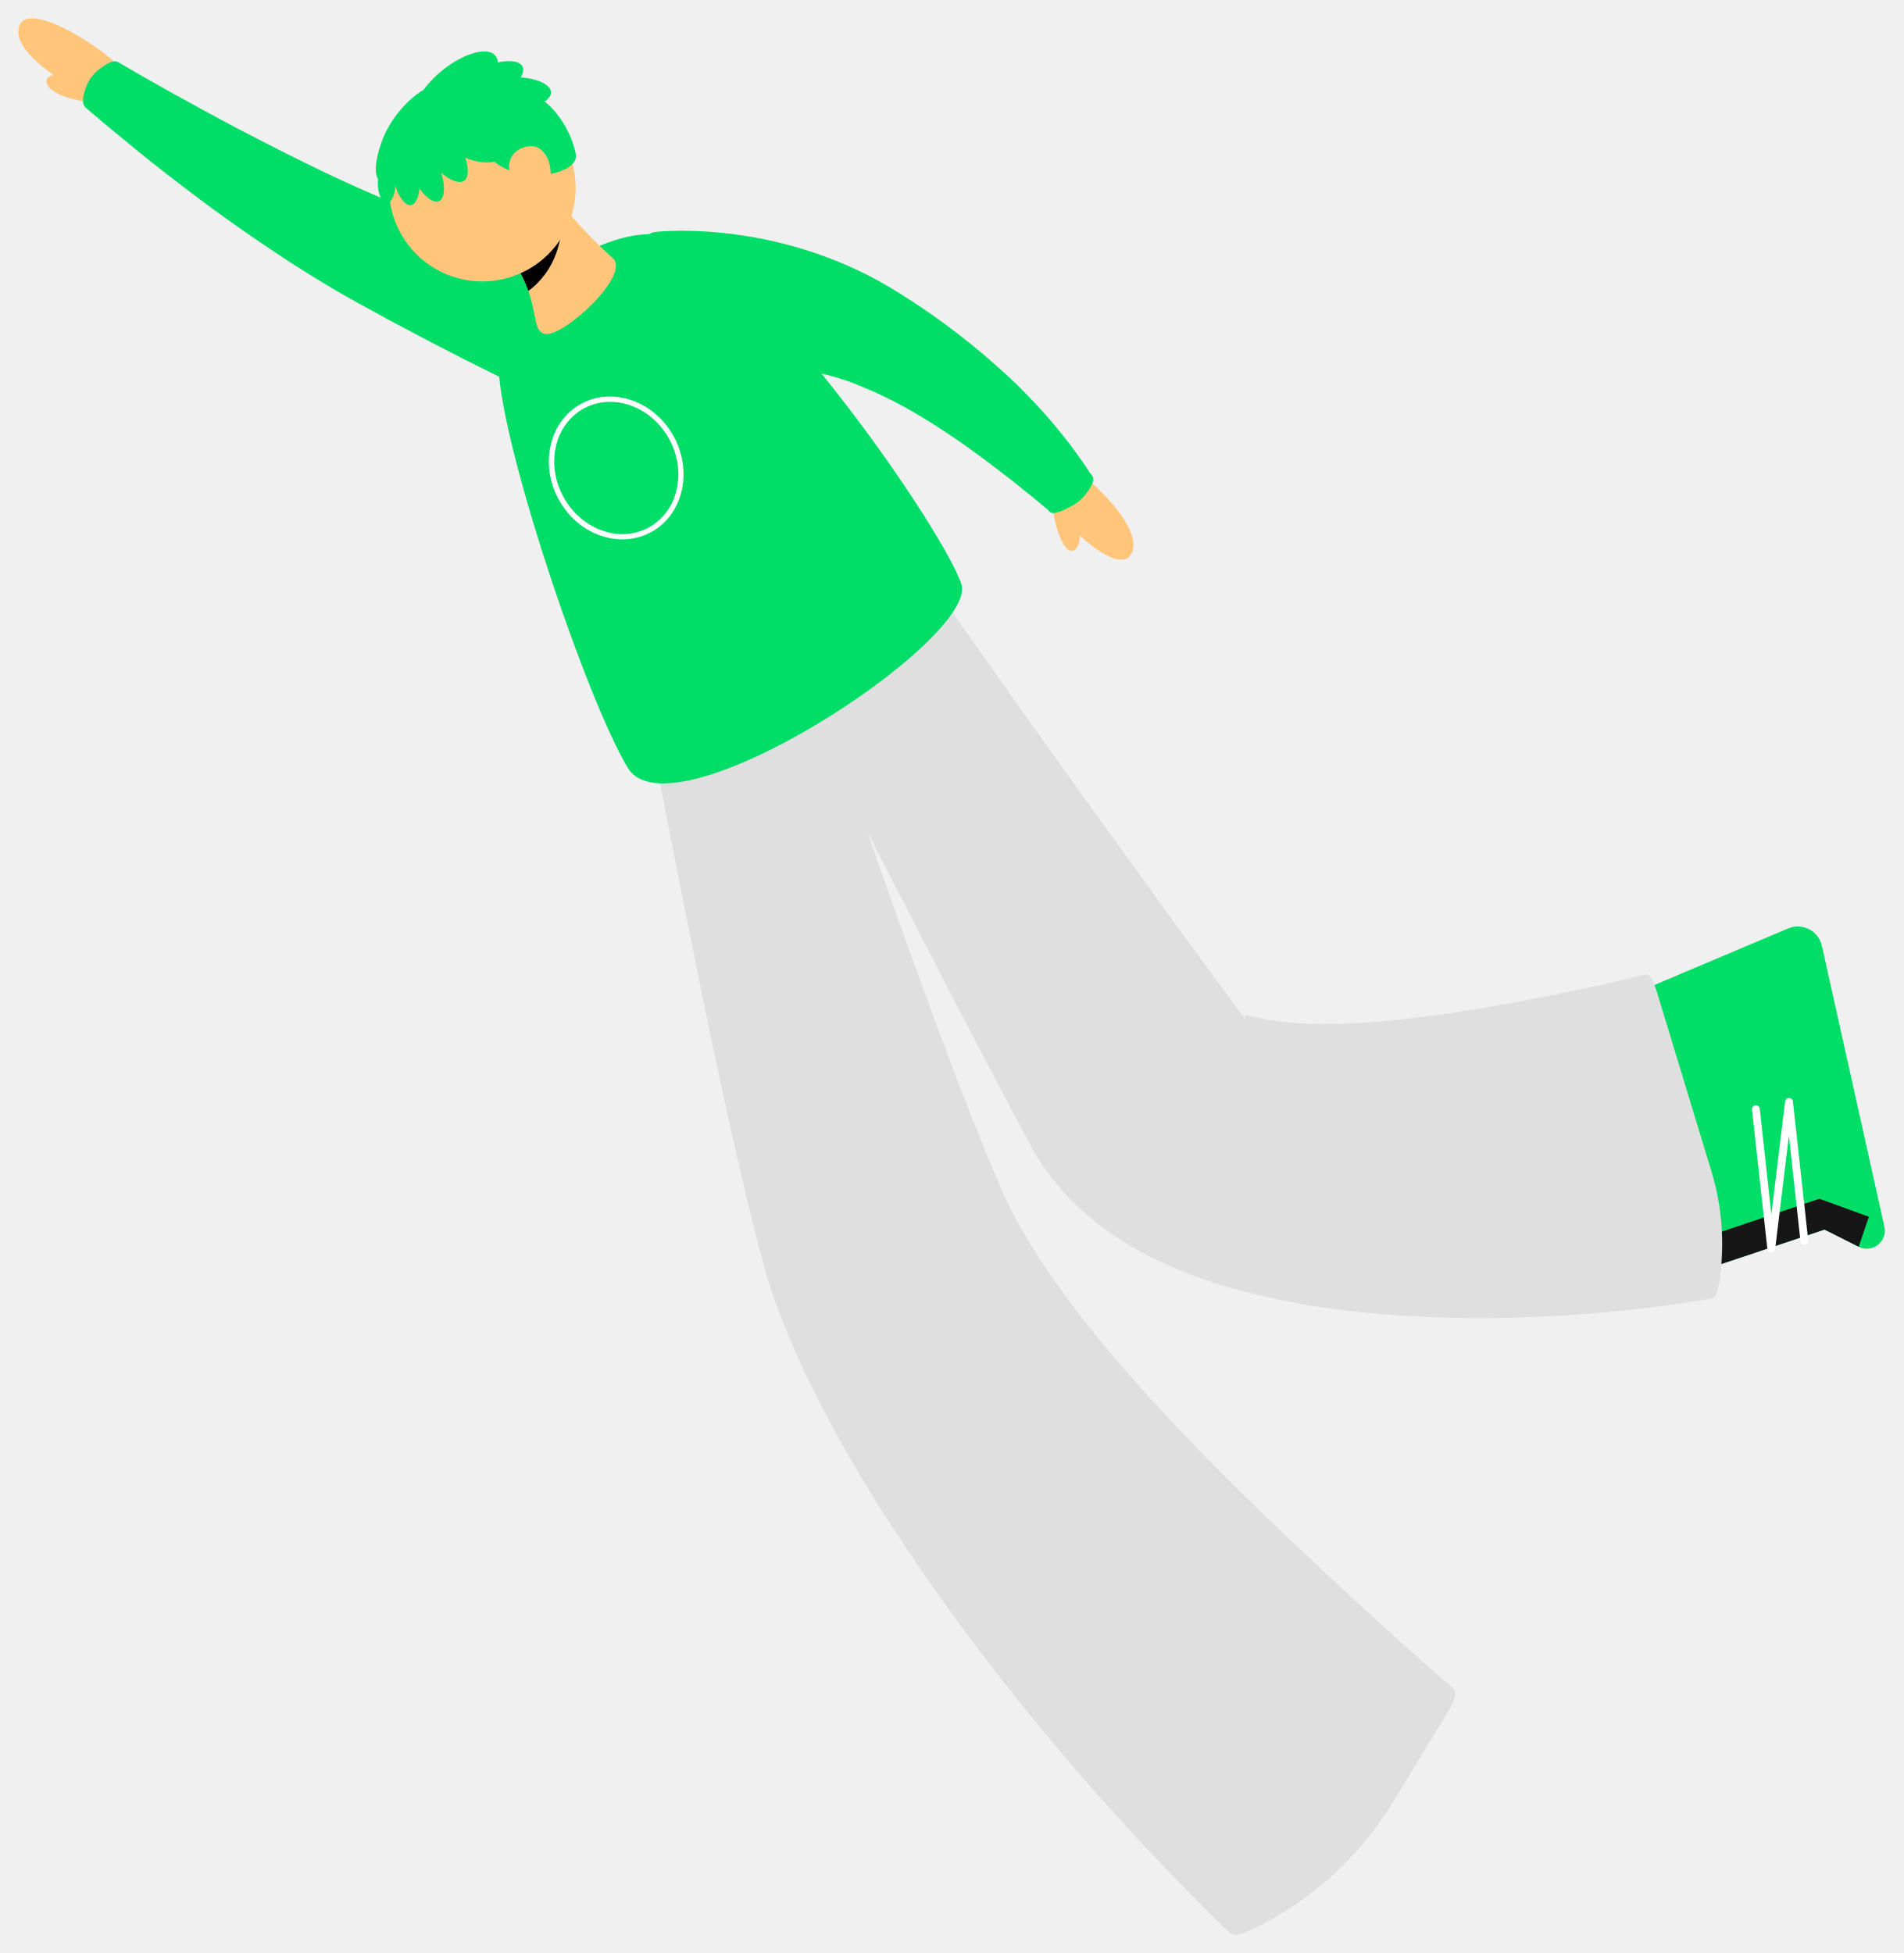
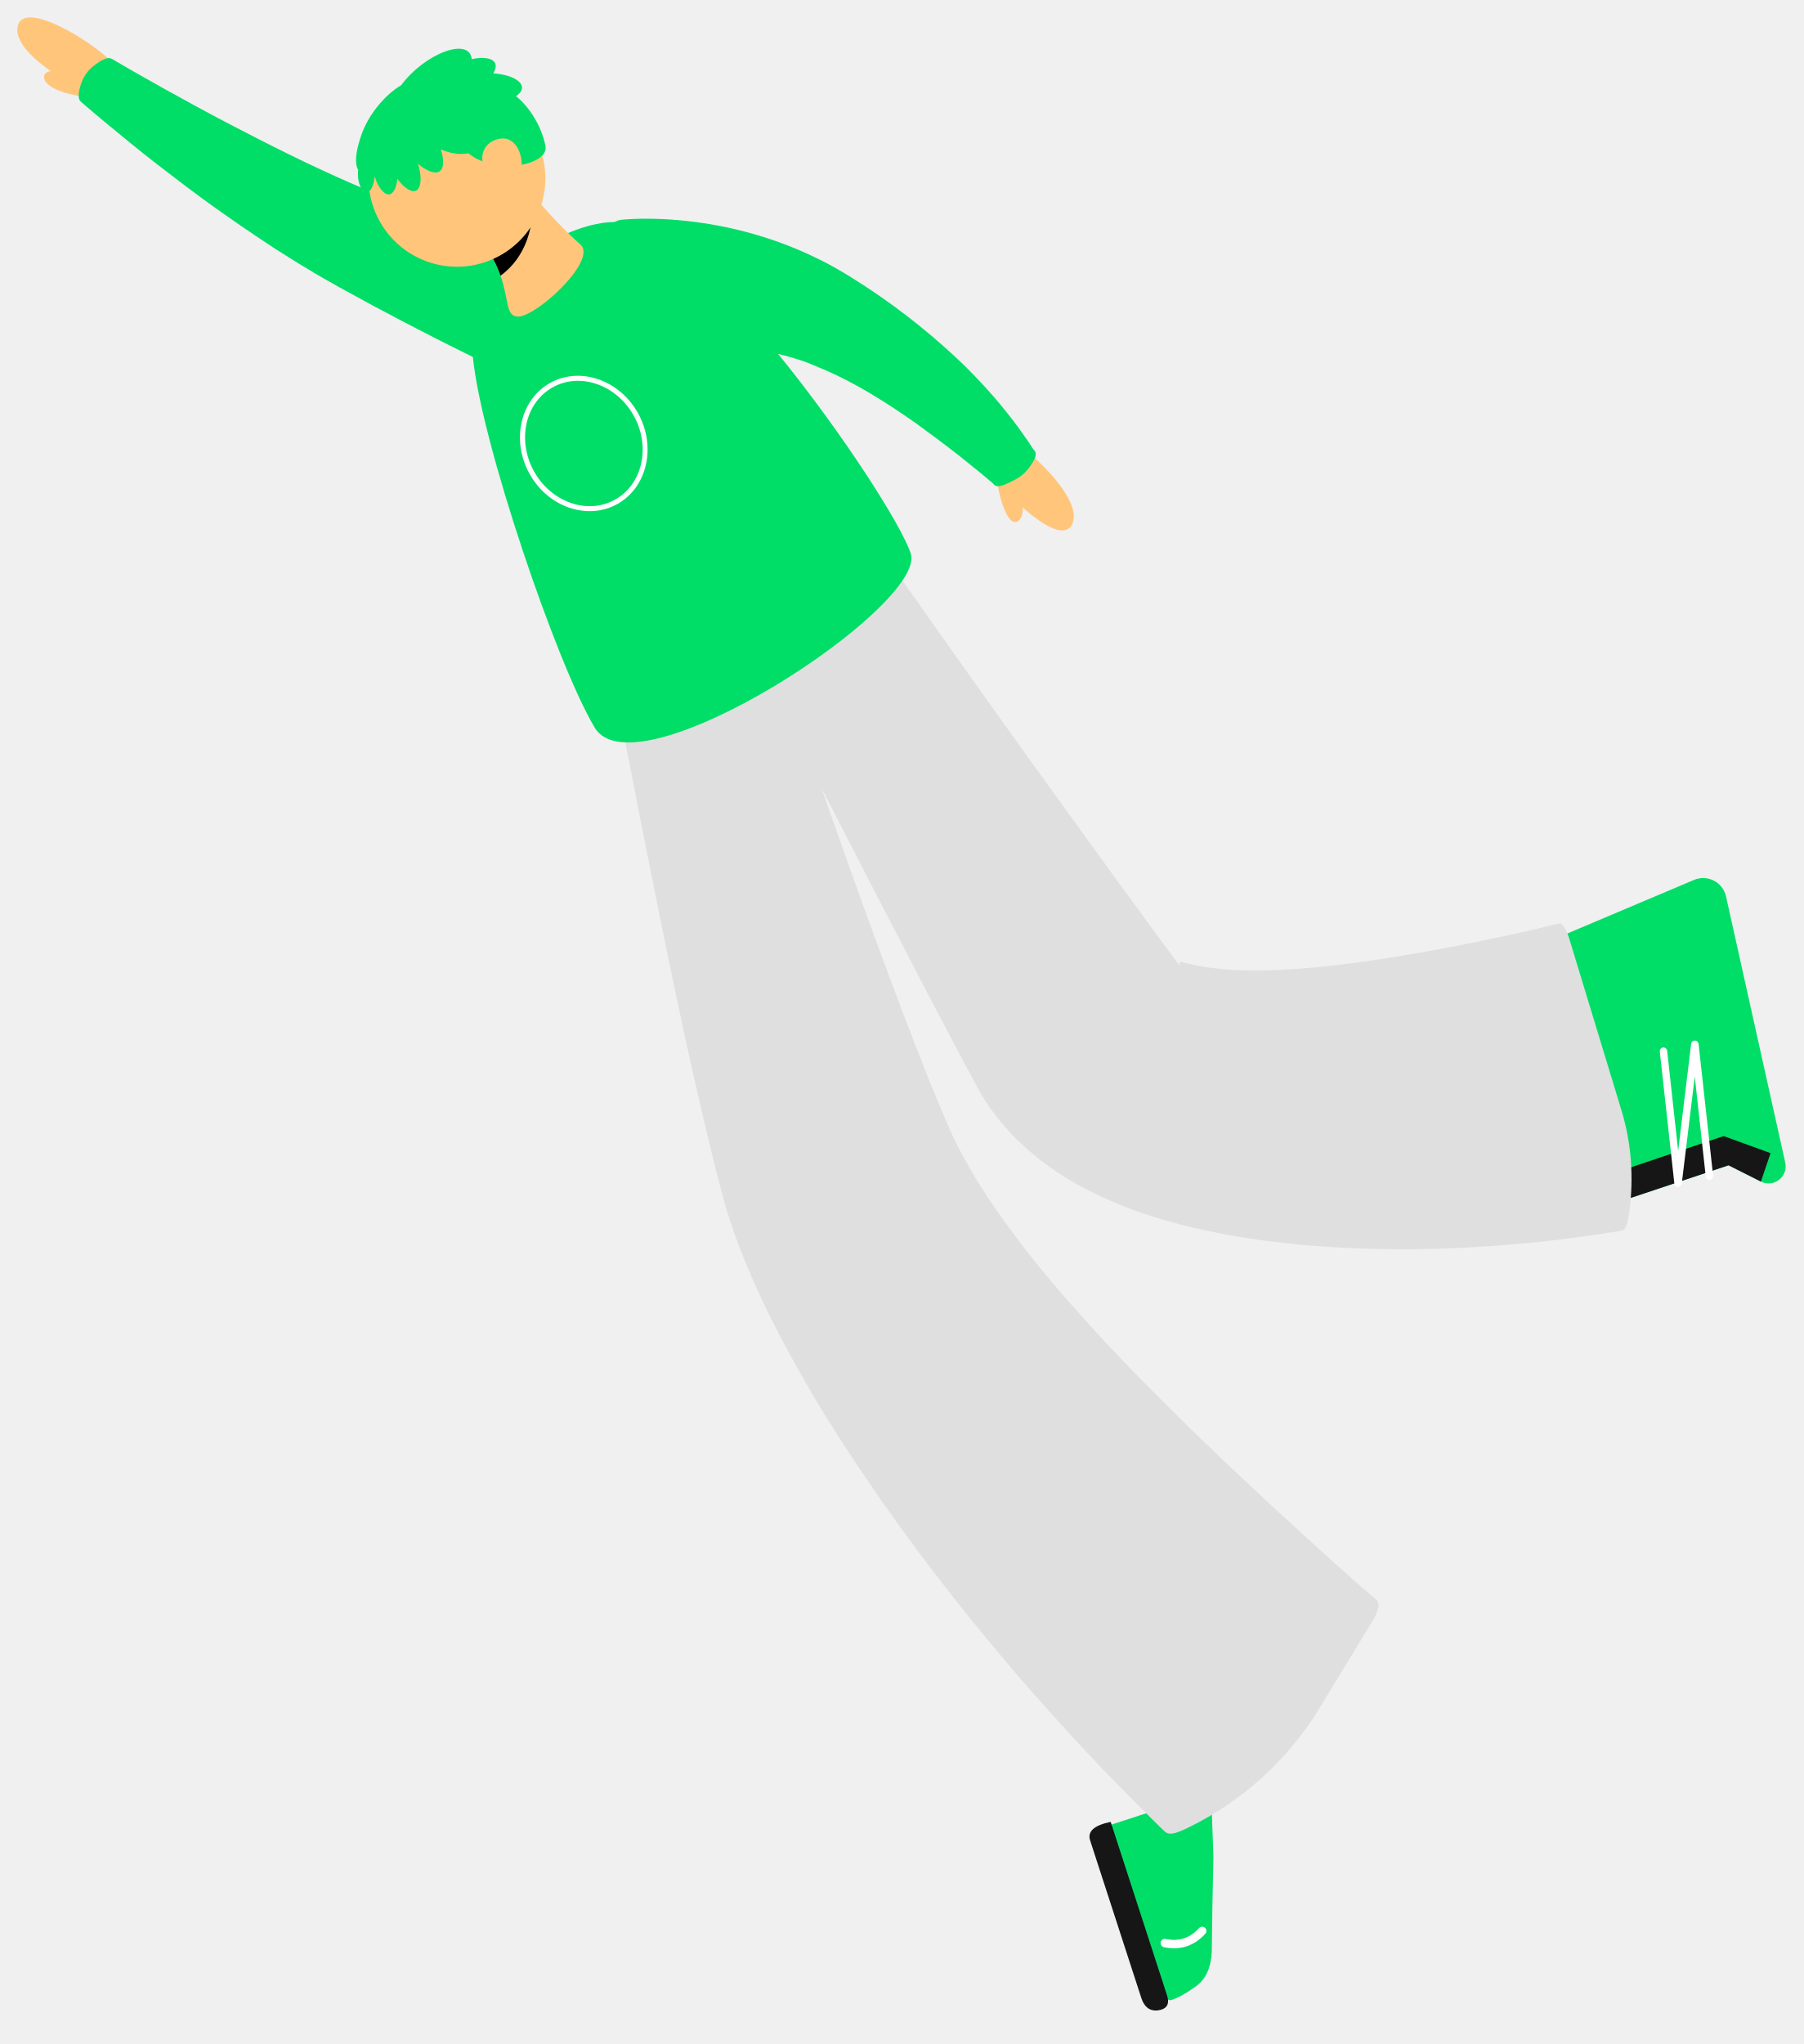
- <svg xmlns="http://www.w3.org/2000/svg" width="623.0" height="639.3" viewBox="78.9 5.5 623.0 639.3" fill="none">
+ <svg xmlns="http://www.w3.org/2000/svg" width="623.0" height="706.0" viewBox="78.9 5.5 623.0 706.0" fill="none">
+   <g transform="translate(462,636) rotate(72) scale(0.97)">
+     <path d="M0 0 L0 -32 Q0 -38 8 -36 L22 -32 Q42 -25 54 -21 Q62 -18 64 -12 Q66 -6 66 -2 Q66 0 62 0 Z" fill="#00DE68" />
+     <path d="M-1 -1 L64 -1 Q69 -1 68 4 Q67 8 62 8 L3 8 Q-2 8 -1 -1 Z" fill="#161616" />
+     <path d="M46 -20 Q50 -13 46 -6" stroke="white" stroke-width="3" stroke-linecap="round" fill="none" />
+   </g>
  <path d="M420.483 167.539C425.656 175.788 444.959 194.912 449.228 186.727C453.497 178.541 435.832 162.118 429.843 158.667C423.854 155.215 420.483 167.539 420.483 167.539Z" fill="#FFC67B" />
  <path d="M423.393 170.675C423.511 175.33 426.785 187.864 430.537 185.539C434.29 183.214 431.038 172.194 429.392 169.315C427.779 166.441 423.393 170.675 423.393 170.675Z" fill="#FFC67B" />
  <path d="M117.351 26.7C110.505 19.784 87.441 5.408 85.061 14.365C82.685 23.288 103.558 35.372 110.173 37.441C116.789 39.51 117.346 26.735 117.346 26.735L117.351 26.7Z" fill="#FFC67B" />
  <path d="M110.597 32.938C106.444 30.847 93.828 27.784 94.119 32.218C94.382 36.614 105.666 38.952 108.979 38.881C112.292 38.81 110.632 32.943 110.632 32.943L110.597 32.938Z" fill="#FFC67B" />
  <path d="M609.235 332.646L664.185 309.412C668.831 307.465 674.12 310.181 675.216 315.121L695.68 407.068C696.751 411.935 691.707 415.86 687.261 413.621L676.077 407.994L623.333 425.582L609.201 332.641L609.235 332.646Z" fill="#00DE68" />
  <path d="M623.333 425.582L676.077 407.994L687.261 413.621L690.6 403.8L674.4 397.9L627.2 413.8Z" fill="#161616" />
  <path d="M617.889 324.512C617.058 324.424 616.329 324.843 615.502 324.966L610.654 326.145C607.377 326.925 604.035 327.659 600.694 328.394C593.992 329.755 587.27 331.254 580.584 332.512C567.171 335.058 553.839 337.299 540.894 338.824C528.057 340.331 515.435 341.096 504.806 340.506C499.577 340.223 494.828 339.555 491.494 338.815C488.081 338.134 486.449 337.295 486.44 338.066C486.425 338.17 486.409 338.273 486.428 338.381C486.408 338.519 486.422 338.661 486.47 338.809C486.465 338.843 486.509 339.025 486.44 339.015L485.62 337.91L483.945 335.695L477.331 326.74L464.092 308.654L437.672 272.105C420.102 247.686 402.631 223.071 385.342 198.413L385.307 198.408C377.344 186.936 361.955 182.9 349.215 189.444C339.674 194.32 334.115 203.86 333.828 213.865C328.05 210.41 321.063 208.953 313.938 210.322C298.573 213.246 288.503 228.09 291.428 243.454C298.173 278.811 305.027 313.903 312.475 349.259C316.218 366.922 320.1 384.606 324.5 402.577C325.593 407.06 326.715 411.583 327.965 416.194C328.602 418.537 329.126 420.687 329.851 423.148L332.518 431.237C336.303 441.74 340.584 451.508 345.191 460.727C354.412 479.131 364.633 495.997 375.365 512.026C386.092 528.088 397.348 543.421 409.04 558.187C414.861 565.618 420.856 572.83 426.894 579.977C432.928 587.159 439.135 594.121 445.421 601.024C451.667 607.957 458.037 614.767 464.605 621.431L474.507 631.435L479.564 636.434L480.855 637.68C481.286 638.095 481.711 638.544 482.389 638.715C483.733 639.125 485.712 638.574 489.349 636.794C507.641 627.875 523.594 613.867 534.971 595.176L553.034 565.496C555.027 562.243 555.367 560.185 555.073 559.088C554.948 558.507 554.537 558.2 554.13 557.859L552.98 556.845L548.277 552.776L538.839 544.387L520.046 527.271C507.63 515.736 495.263 504.102 483.35 492.255C471.402 480.403 459.829 468.396 449.034 456.117C438.164 443.863 428.261 431.259 419.895 418.708C415.798 412.445 412.187 406.219 409.205 400.262L407.148 395.882L404.719 390.218C403.068 386.425 401.481 382.431 399.854 378.466C393.467 362.519 387.265 346.038 381.21 329.507C374.903 312.308 368.754 294.991 362.689 277.581L378.448 308.301L399.412 348.715L410.083 368.95L415.502 379.097L416.88 381.655L417.571 382.917L419.131 385.431C420.209 387.172 421.375 388.785 422.581 390.369C423.782 391.987 425.038 393.473 426.299 394.924C431.41 400.74 437.039 405.438 442.549 409.276C448.094 413.118 453.559 416.071 458.845 418.575C469.486 423.594 479.405 426.609 488.992 429.012C508.084 433.667 525.726 435.542 542.979 436.481C560.174 437.341 576.902 437.079 593.375 435.935C601.616 435.329 609.828 434.683 617.998 433.61C622.081 433.09 626.163 432.571 630.295 431.953L636.513 431.012C637.566 430.781 638.653 430.802 639.668 430.355C640.723 429.633 641.292 427.926 641.885 423.446C643.313 412.381 642.588 400.434 639.107 389.063L621.173 330.092C619.95 326.012 618.669 324.698 617.875 324.369L617.889 324.512Z" fill="#DFDFDF" />
  <path d="M435.187 159.564C434.241 158.124 433.261 156.679 432.235 155.297C430.269 152.442 428.174 149.743 426.005 147.068C421.707 141.688 417.01 136.636 412.109 131.765C402.146 122.174 391.293 113.365 379.399 105.42C373.54 101.566 367.053 97.444 360.183 94.248C353.328 90.95 346.17 88.273 338.783 86.196C331.396 84.118 323.849 82.649 316.101 81.817C312.23 81.385 308.334 81.124 304.338 81.059C302.342 81.009 300.337 81.028 298.252 81.106L295.066 81.267C294.496 81.323 293.965 81.349 293.355 81.435C293.07 81.463 292.774 81.559 292.444 81.651C292.297 81.7 292.149 81.748 291.957 81.86L291.208 82.171C283.146 82.276 273.326 85.951 264.572 91.681C258.123 89.672 251.675 87.663 245.241 85.551C237.572 83.01 229.917 80.365 222.347 77.628C218.578 76.262 214.742 74.886 211.205 73.378C207.585 71.964 203.951 70.407 200.351 68.855C185.858 62.563 171.439 55.298 157.09 47.798C149.918 44.031 142.801 40.131 135.688 36.197L125.053 30.195L119.779 27.131C118.902 26.649 118.079 26.036 117.118 25.647C116.067 25.386 114.532 25.791 111.803 27.846L111.487 28.081C109.395 29.633 107.767 31.851 106.883 34.495C105.8 37.777 105.914 39.375 106.548 40.312C107.277 41.088 108.134 41.706 108.907 42.418L113.684 46.463L123.361 54.431C129.812 59.742 136.476 64.805 143.14 69.867C149.838 74.934 156.675 79.776 163.631 84.53C167.109 86.907 170.665 89.225 174.183 91.573C177.789 93.794 181.341 96.146 185.06 98.313C192.308 102.759 200.161 106.909 207.44 110.902C214.861 114.882 222.298 118.759 229.78 122.572C233.927 124.697 238.124 126.724 242.277 128.815C245.092 157.969 271.173 234.763 284.351 256.81C298.626 280.705 399.638 214.548 393.517 196.568C390.147 186.584 370.032 155.149 347.738 127.747C350.418 128.39 353.084 129.136 355.729 130.019C358.315 130.824 361.134 132.19 363.857 133.261C374.818 138.011 385.196 144.572 395.285 151.652C400.3 155.275 405.265 158.997 410.21 162.856L417.524 168.752C418.747 169.741 419.932 170.76 421.116 171.778C422.7 172.47 421.895 175.055 428.046 171.961L429.337 171.309C431.348 170.307 433.149 168.818 434.56 166.884C438.698 161.243 435.768 161.336 435.222 159.569L435.187 159.564Z" fill="#00DE68" />
  <path d="M279.577 181.836C278.167 181.627 276.778 181.281 275.375 180.792C269.664 178.786 264.838 174.594 261.765 169.01C255.43 157.462 258.706 143.403 269.073 137.701C279.439 131.999 293.065 136.793 299.4 148.341C305.736 159.889 302.459 173.948 292.093 179.649C288.268 181.753 283.944 182.482 279.543 181.83L279.577 181.836ZM281.403 137.244C277.483 136.663 273.494 137.267 269.935 139.234C260.412 144.463 257.435 157.443 263.328 168.187C266.177 173.387 270.694 177.288 276.003 179.163C281.277 181.033 286.711 180.644 291.3 178.127C300.823 172.897 303.799 159.918 297.907 149.173C294.225 142.48 287.936 138.211 281.403 137.244Z" fill="white" />
  <path d="M257.385 114.821C263.352 115.81 285.59 95.426 279.44 89.983C275.095 86.107 268.082 79.131 262.338 71.887C260.004 68.906 257.846 65.917 256.16 63.068L241.372 83.677C247.247 90.274 250.186 96.049 251.843 100.756C254.75 109.126 253.579 114.187 257.385 114.821Z" fill="#FFC67B" />
  <path d="M251.848 100.722C260.394 94.504 264.231 83.304 262.338 71.887C260.004 68.906 257.846 65.917 256.16 63.068L241.372 83.677C247.247 90.274 250.186 96.049 251.843 100.756L251.848 100.722Z" fill="black" />
  <path d="M210.026 81.846C218.169 96.612 236.771 101.967 251.539 93.826C266.307 85.685 271.662 67.085 263.519 52.319C255.376 37.552 236.774 32.197 222.006 40.339C207.237 48.48 201.883 67.079 210.026 81.846Z" fill="#FFC67B" />
  <path d="M257.13 38.76C262.531 35.028 256.765 31.259 249.305 30.856C252.141 26.182 247.617 24.704 241.884 25.928C241.108 18.119 225.668 23.913 217.502 34.929C212.192 38.042 206.121 44.871 203.564 52.643C201.547 58.668 201.499 62.315 202.635 64.134C202.443 66.143 202.648 68.317 203.421 69.977C205.507 74.396 208.032 70.87 208.35 66.35C208.736 67.778 209.275 69.122 210.061 70.222C213.251 75.016 215.729 72.046 216.196 67.231C216.859 68.208 217.578 69.052 218.385 69.769C223.914 74.663 225.425 68.493 223.291 62.029C224.005 62.662 224.73 63.226 225.504 63.692C231.791 67.504 233.142 62.891 231.186 57.12C233.535 58.101 236.009 58.713 238.334 58.671C239.283 58.671 240.036 58.572 240.69 58.423C250.147 66.217 268.643 62.563 267.345 55.906C266.171 49.831 262.378 42.945 257.204 38.736L257.13 38.76Z" fill="#00DE68" />
  <path d="M254.765 53.762C251.72 52.257 244.655 54.654 245.604 61.294C246.548 67.968 256.39 72.447 257.877 69.048C260.006 64.164 259.781 56.191 254.736 53.723L254.765 53.762Z" fill="#FFC67B" />
  <path d="M669.923 412.985C669.923 412.985 669.741 413.028 669.633 413.047C668.92 413.117 668.293 412.603 668.218 411.924L664.419 377.319L659.923 414.314C659.827 414.967 659.298 415.451 658.635 415.423C657.966 415.429 657.443 414.93 657.363 414.286L652.341 368.715C652.271 368.002 652.746 367.405 653.464 367.301C654.177 367.23 654.804 367.745 654.879 368.423L658.678 403.028L663.174 366.034C663.271 365.38 663.799 364.897 664.462 364.925C665.131 364.918 665.654 365.417 665.735 366.061L670.756 411.632C670.807 412.237 670.445 412.781 669.889 412.979L669.923 412.985Z" fill="white" />
</svg>
